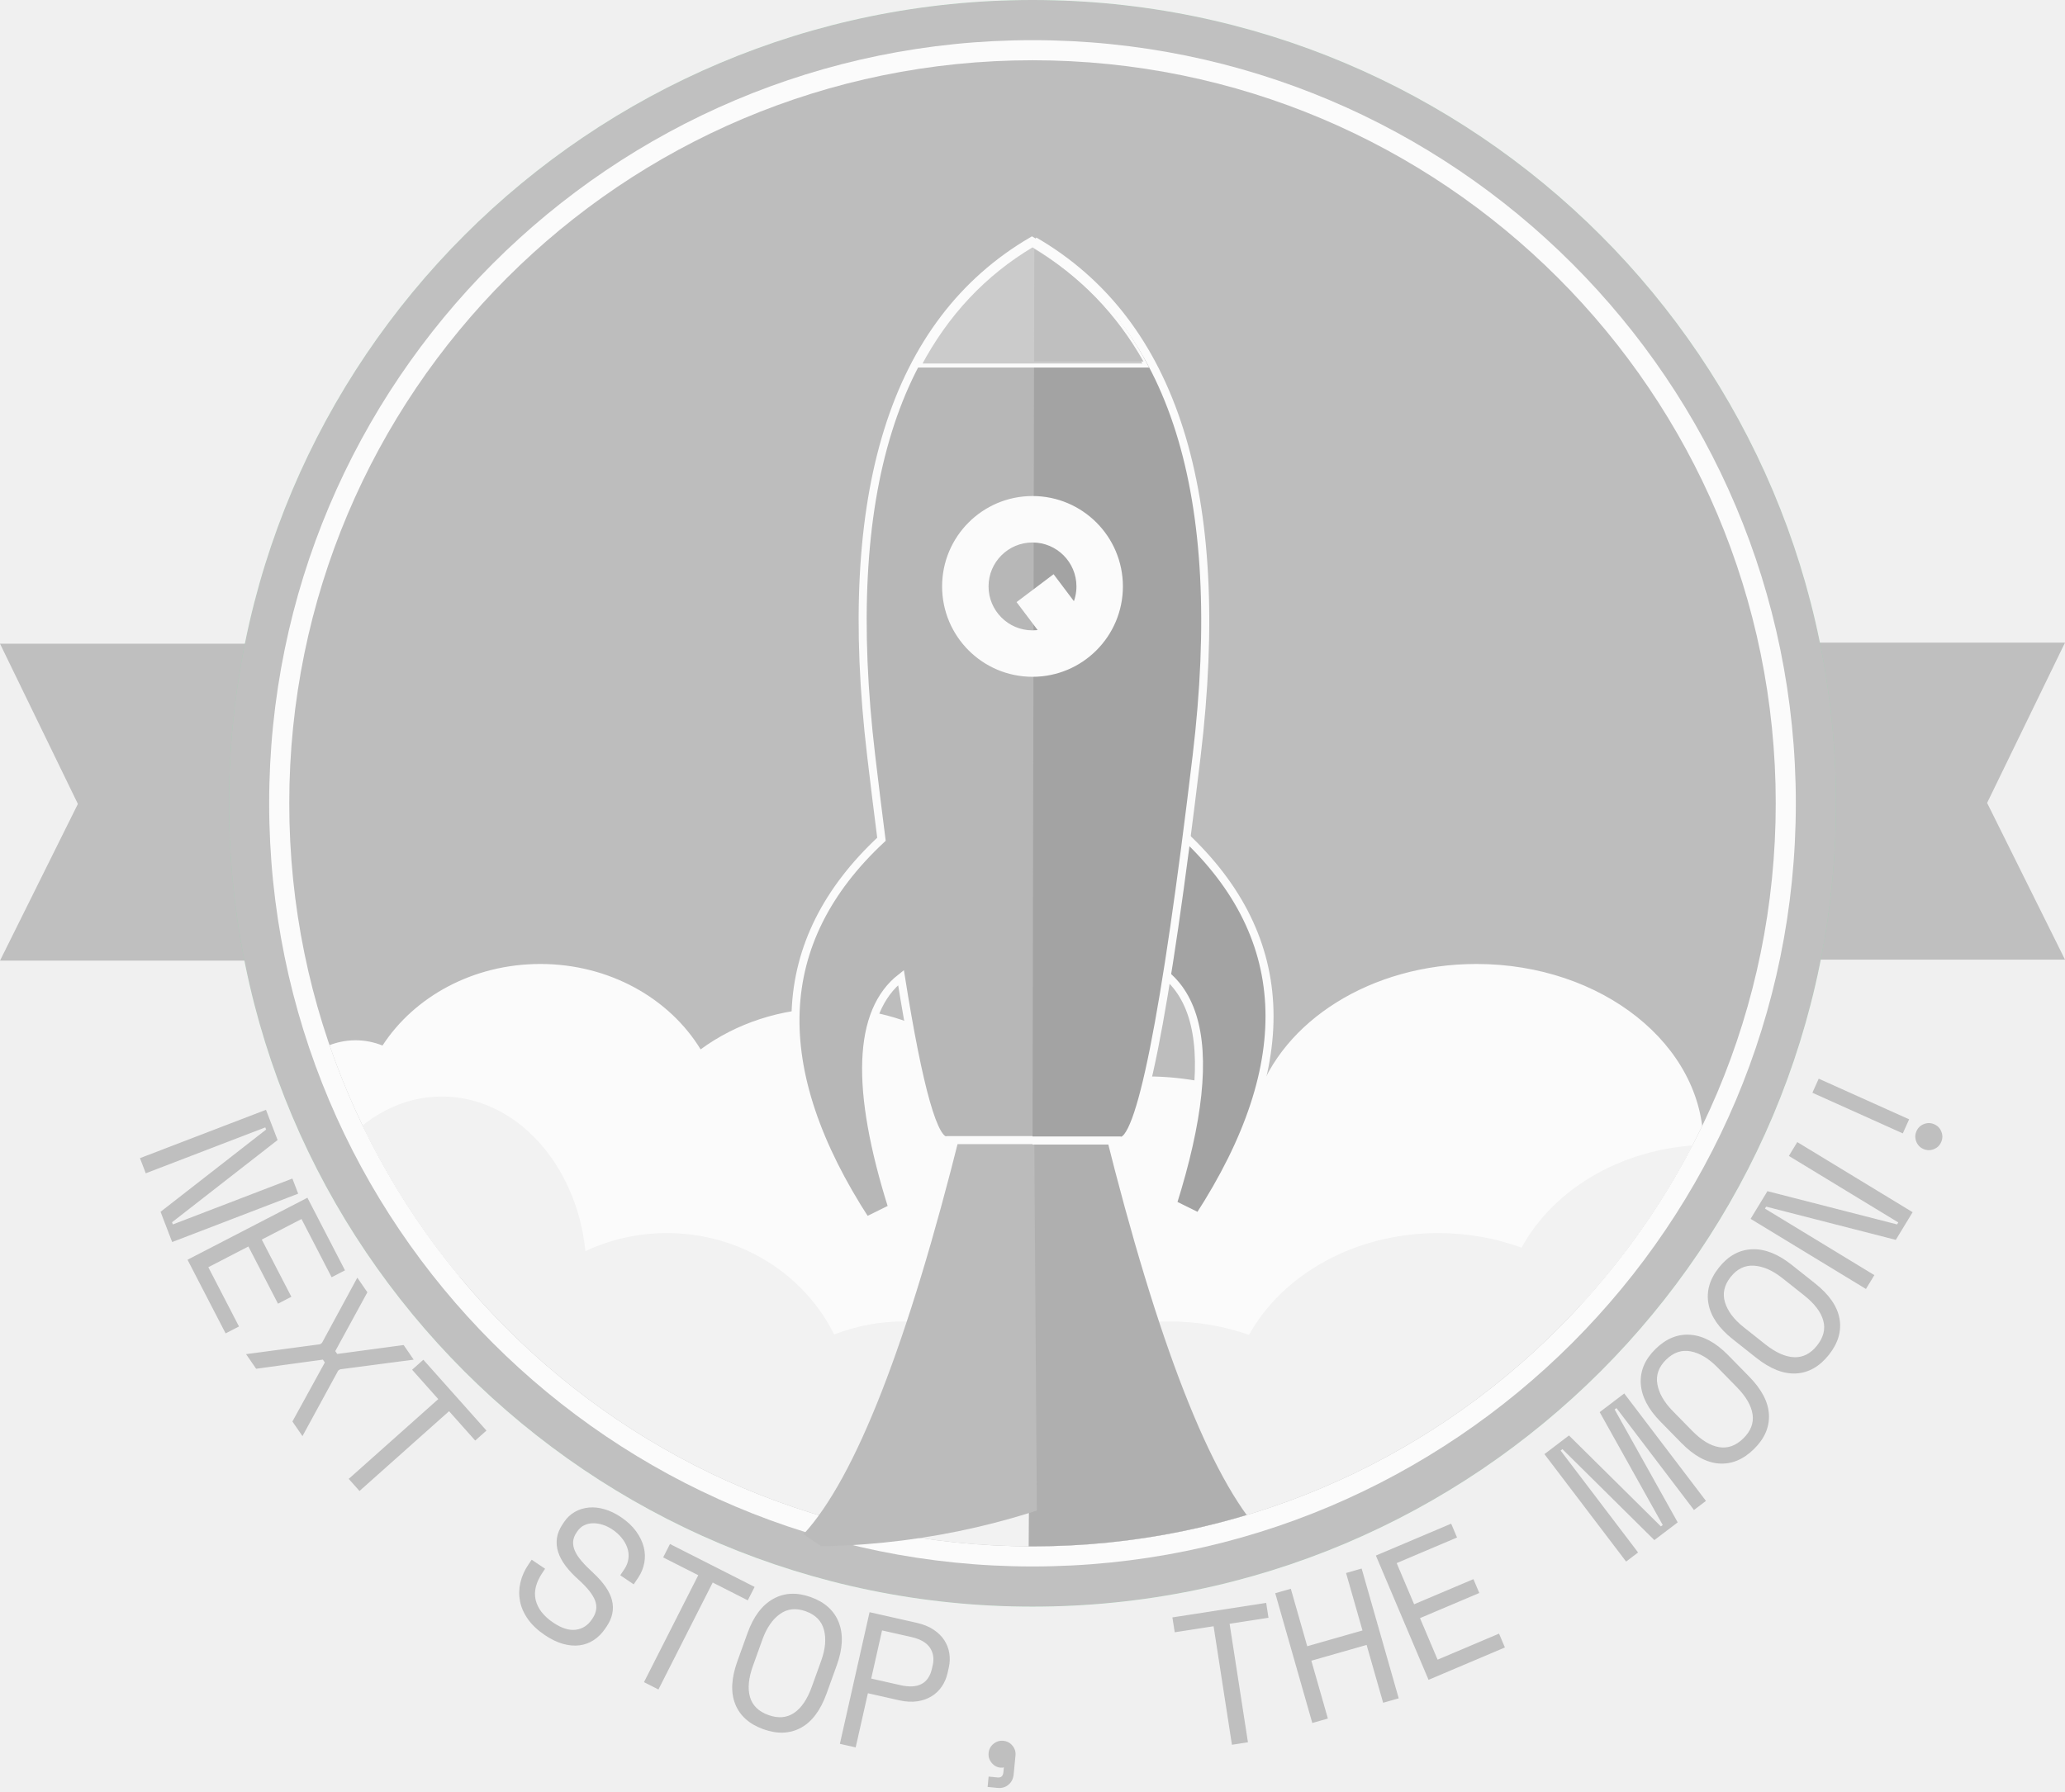
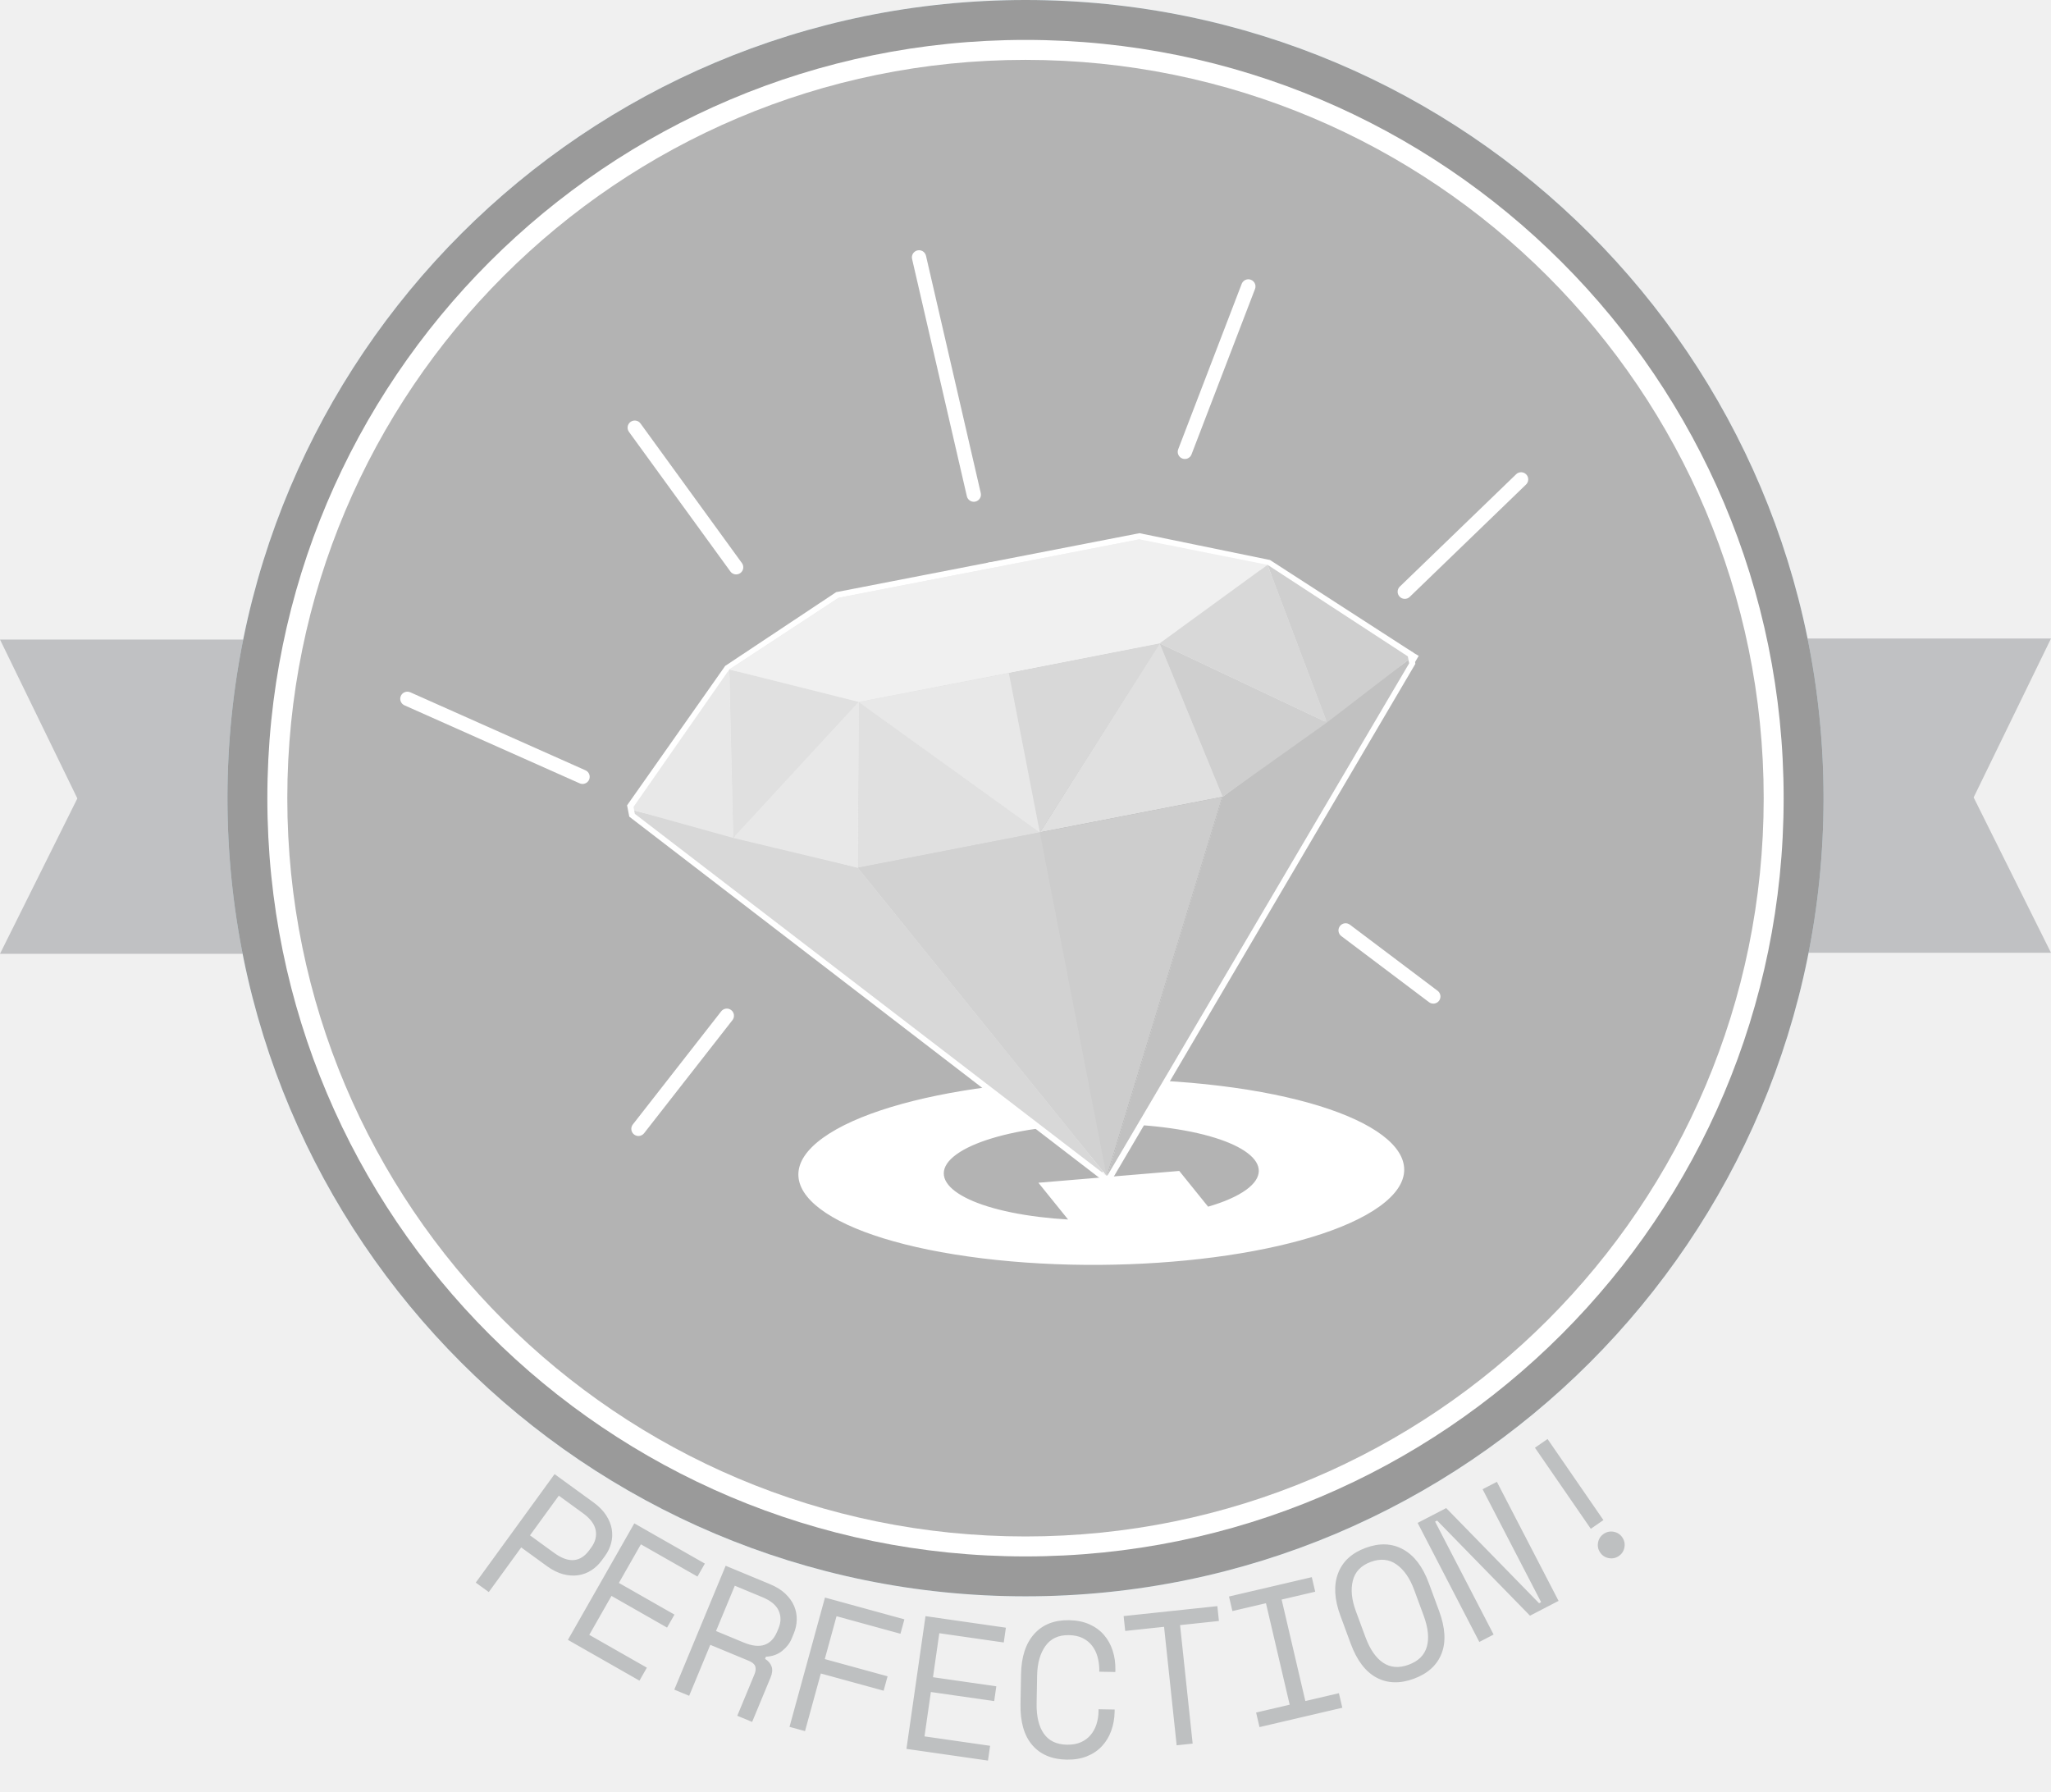
- <svg xmlns="http://www.w3.org/2000/svg" xmlns:xlink="http://www.w3.org/1999/xlink" width="514px" height="446px" viewBox="0 0 514 446" version="1.1">
-   <defs>
-     <circle id="path-1" cx="185" cy="185" r="185" />
-   </defs>
-   <g id="badges" stroke="none" stroke-width="1" fill="none" fill-rule="evenodd" opacity="0.7">
-     <g id="First_badge" transform="translate(-118, -184)">
-       <g id="Group" transform="translate(65, 72)">
-         <g id="text_on-path" transform="translate(311, 312) rotate(69) translate(-311, -312) translate(70, 72)">
-           <circle id="Oval" fill-opacity="0" fill="#7EC595" transform="translate(240, 240) rotate(-270) translate(-240, -240) " cx="240" cy="240" r="240" />
-           <path d="M261.264,478.272 L261.84,478.272 L261.84,446.4 L265.872,446.4 L265.872,480 L257.808,480 L248.112,448.128 L247.536,448.128 L247.536,480 L243.504,480 L243.504,446.4 L251.568,446.4 L261.264,478.272 Z M267.639,444.619 L287.865,442.365 L288.28,446.086 L272.06,447.894 L273.294,458.961 L289.227,457.186 L289.642,460.907 L273.708,462.682 L274.952,473.845 L291.458,472.006 L291.873,475.727 L271.36,478.012 L267.639,444.619 Z M294.967,439.124 L305.771,451.831 L306.611,451.629 L310.462,435.4 L314.755,434.368 L310.435,452.339 L310.57,452.899 L322.607,467.038 L318.313,468.07 L307.486,455.269 L306.646,455.471 L302.818,471.793 L298.524,472.825 L302.822,454.761 L302.688,454.201 L290.673,440.155 L294.967,439.124 Z M315.636,432.133 L337.728,423.785 L339.051,427.287 L329.891,430.749 L340.445,458.677 L336.673,460.102 L326.12,432.174 L316.96,435.635 L315.636,432.133 Z M382.305,404.187 C381.681,403.296 380.953,402.634 380.122,402.2 C379.291,401.766 378.418,401.537 377.503,401.514 C376.588,401.49 375.655,401.636 374.703,401.951 C373.752,402.265 372.843,402.726 371.978,403.331 C371.218,403.864 370.566,404.467 370.022,405.14 C369.478,405.814 369.066,406.523 368.786,407.266 C368.505,408.009 368.396,408.76 368.458,409.517 C368.519,410.275 368.798,411.008 369.294,411.715 L369.459,411.951 C369.991,412.711 370.603,413.25 371.293,413.567 C371.984,413.884 372.771,414.017 373.653,413.966 C374.535,413.915 375.522,413.693 376.614,413.299 C377.706,412.906 378.932,412.37 380.292,411.69 C383.488,410.117 386.203,409.476 388.438,409.766 C390.673,410.057 392.524,411.251 393.993,413.348 L394.323,413.82 C395.149,415 395.703,416.223 395.985,417.491 C396.267,418.758 396.256,420.026 395.952,421.293 C395.648,422.561 395.044,423.804 394.14,425.023 C393.235,426.242 392.01,427.393 390.463,428.476 C388.707,429.706 386.975,430.538 385.267,430.972 C383.559,431.406 381.936,431.487 380.399,431.216 C378.861,430.945 377.43,430.365 376.105,429.477 C374.779,428.588 373.612,427.423 372.602,425.981 L371.776,424.802 L375.079,422.489 L375.74,423.433 C377.429,425.844 379.357,427.19 381.525,427.469 C383.693,427.748 385.957,427.061 388.316,425.409 C390.36,423.978 391.584,422.447 391.986,420.818 C392.388,419.188 392.066,417.627 391.02,416.133 L390.855,415.897 C389.845,414.455 388.544,413.726 386.95,413.709 C385.356,413.692 383.247,414.348 380.623,415.678 C379.105,416.467 377.656,417.062 376.276,417.462 C374.896,417.861 373.597,418.029 372.379,417.963 C371.162,417.898 370.04,417.58 369.015,417.008 C367.99,416.437 367.064,415.561 366.238,414.382 L365.908,413.91 C365.156,412.835 364.69,411.696 364.512,410.493 C364.333,409.29 364.414,408.081 364.755,406.865 C365.096,405.65 365.699,404.476 366.565,403.342 C367.432,402.208 368.533,401.173 369.87,400.237 C371.417,399.154 372.956,398.409 374.486,398.001 C376.017,397.593 377.464,397.469 378.826,397.629 C380.188,397.788 381.438,398.221 382.577,398.928 C383.716,399.634 384.671,400.538 385.442,401.639 L386.599,403.29 L383.296,405.603 L382.305,404.187 Z M380.463,391.26 L397.985,375.427 L400.496,378.205 L393.23,384.77 L413.247,406.921 L410.256,409.625 L390.239,387.473 L382.974,394.038 L380.463,391.26 Z M408.058,381.167 C404.764,378.322 402.889,375.329 402.432,372.186 C401.974,369.043 402.959,366.067 405.385,363.257 C407.811,360.448 410.612,359.04 413.788,359.034 C416.964,359.028 420.198,360.448 423.492,363.292 L429.16,368.186 C432.551,371.113 434.451,374.128 434.859,377.229 C435.268,380.33 434.259,383.285 431.834,386.095 C429.408,388.904 426.631,390.333 423.503,390.381 C420.376,390.428 417.117,388.988 413.726,386.06 L408.058,381.167 Z M429,383.648 C430.694,381.686 431.292,379.634 430.795,377.493 C430.298,375.351 428.802,373.203 426.307,371.049 L421.075,366.532 C418.75,364.524 416.45,363.394 414.174,363.141 C411.898,362.888 409.913,363.742 408.219,365.704 C406.525,367.666 405.969,369.754 406.551,371.969 C407.133,374.184 408.586,376.295 410.911,378.303 L416.143,382.82 C418.638,384.974 420.981,386.141 423.172,386.321 C425.363,386.501 427.306,385.61 429,383.648 Z M432.805,358.586 L444.306,366.257 L442.068,369.611 L414.116,350.967 L420.775,340.984 C421.734,339.546 422.774,338.433 423.897,337.643 C425.02,336.853 426.163,336.337 427.326,336.093 C428.488,335.849 429.649,335.854 430.807,336.107 C431.965,336.36 433.05,336.824 434.062,337.499 L435.26,338.298 C436.271,338.973 437.123,339.801 437.815,340.781 C438.507,341.762 438.966,342.847 439.192,344.037 C439.418,345.226 439.382,346.491 439.085,347.831 C438.787,349.171 438.168,350.546 437.227,351.957 L432.805,358.586 Z M429.691,356.509 L433.846,350.279 C436.332,346.552 435.977,343.623 432.783,341.492 L432.064,341.013 C430.653,340.072 429.209,339.772 427.731,340.113 C426.253,340.455 424.884,341.57 423.623,343.461 L419.468,349.69 L429.691,356.509 Z M457.453,335.859 C456.623,335.444 456.061,334.796 455.767,333.916 C455.474,333.036 455.535,332.181 455.95,331.351 C456.365,330.521 457.013,329.959 457.893,329.666 C458.773,329.372 459.628,329.433 460.458,329.848 L464.665,331.952 C465.638,332.439 466.286,333.147 466.608,334.077 C466.93,335.008 466.848,335.959 466.361,336.932 L465.266,339.122 L462.948,337.963 L463.957,335.945 C464.343,335.172 464.107,334.571 463.248,334.142 L462.175,333.605 C462.147,333.877 462.068,334.142 461.939,334.399 C461.538,335.201 460.898,335.748 460.018,336.041 C459.138,336.335 458.283,336.274 457.453,335.859 Z M442.344,281.055 L447.336,257.972 L450.996,258.764 L448.926,268.334 L478.107,274.646 L477.255,278.587 L448.073,272.275 L446.004,281.846 L442.344,281.055 Z M445.894,255.004 L446.25,250.988 L461.072,252.301 L462.334,238.053 L447.513,236.74 L447.868,232.723 L481.337,235.689 L480.981,239.705 L466.064,238.383 L464.801,252.632 L479.719,253.954 L479.363,257.97 L445.894,255.004 Z M446.121,228.257 L445.423,207.917 L449.164,207.788 L449.725,224.099 L460.854,223.716 L460.304,207.694 L464.045,207.565 L464.596,223.588 L475.821,223.202 L475.251,206.604 L478.993,206.476 L479.701,227.103 L446.121,228.257 Z M437.578,180.04 L435.43,172.667 L464.769,159.422 L464.608,158.869 L432.745,163.45 L430.598,156.076 L462.857,146.68 L463.904,150.275 L433.304,159.187 L433.465,159.74 L465.327,155.16 L467.367,162.165 L438.029,175.409 L438.19,175.962 L468.79,167.05 L469.837,170.644 L437.578,180.04 Z M440.326,150.196 C436.333,151.927 432.822,152.314 429.793,151.36 C426.764,150.406 424.511,148.225 423.036,144.819 C421.56,141.413 421.51,138.279 422.885,135.416 C424.26,132.554 426.944,130.257 430.938,128.527 L437.809,125.55 C441.919,123.769 445.46,123.368 448.43,124.348 C451.401,125.328 453.624,127.521 455.099,130.927 C456.575,134.333 456.655,137.455 455.338,140.292 C454.022,143.129 451.308,145.438 447.197,147.22 L440.326,150.196 Z M451.664,132.416 C450.634,130.037 449.046,128.606 446.901,128.123 C444.756,127.64 442.172,128.054 439.147,129.364 L432.805,132.112 C429.986,133.333 427.968,134.914 426.751,136.854 C425.534,138.793 425.441,140.953 426.471,143.331 C427.501,145.709 429.141,147.118 431.388,147.556 C433.636,147.995 436.169,147.604 438.988,146.382 L445.33,143.634 C448.354,142.324 450.424,140.721 451.538,138.826 C452.653,136.931 452.695,134.794 451.664,132.416 Z M427.614,126.047 C423.868,128.261 420.432,129.083 417.308,128.513 C414.183,127.944 411.677,126.061 409.788,122.865 C407.9,119.669 407.46,116.566 408.468,113.554 C409.476,110.542 411.853,107.929 415.6,105.715 L422.046,101.906 C425.903,99.627 429.366,98.788 432.435,99.39 C435.505,99.993 437.984,101.891 439.872,105.087 C441.761,108.283 442.228,111.37 441.276,114.349 C440.323,117.329 437.918,119.958 434.061,122.237 L427.614,126.047 Z M436.649,106.992 C435.33,104.76 433.577,103.539 431.388,103.326 C429.2,103.114 426.687,103.847 423.85,105.523 L417.899,109.04 C415.254,110.603 413.449,112.422 412.483,114.499 C411.517,116.575 411.693,118.729 413.012,120.96 C414.33,123.192 416.132,124.385 418.417,124.54 C420.702,124.696 423.166,123.992 425.811,122.429 L431.762,118.912 C434.599,117.235 436.453,115.387 437.322,113.368 C438.192,111.349 437.968,109.223 436.649,106.992 Z M415.639,77.596 L415.286,77.14 L390.068,96.63 L387.603,93.44 L414.188,72.893 L419.119,79.274 L399.83,106.436 L400.183,106.891 L425.401,87.401 L427.866,90.591 L401.281,111.138 L396.35,104.758 L415.639,77.596 Z M400.436,64.77 C399.778,65.424 398.985,65.749 398.057,65.746 C397.129,65.743 396.338,65.412 395.685,64.753 C395.031,64.095 394.705,63.301 394.709,62.374 C394.712,61.446 395.043,60.655 395.702,60.001 C396.36,59.348 397.153,59.022 398.081,59.026 C399.009,59.029 399.8,59.36 400.454,60.019 C401.107,60.677 401.433,61.47 401.429,62.398 C401.426,63.326 401.095,64.117 400.436,64.77 Z M374.779,82.802 L392.288,65.42 L394.993,68.145 L377.484,85.527 L374.779,82.802 Z" id="NEXT-STOP,-THE-MOON!" fill="#AAAAAA" />
-         </g>
-         <path d="M314.679,350.918 L567,350.918 L547.613,311.899 L567,272 L308.388,272 L308.378,272.256 L53,272.256 L72.387,312.155 L53,351.174 L314.689,351.174 L314.679,350.918 Z" id="Combined-Shape" fill="#AAAAAA" />
-         <g id="icon" transform="translate(110, 112)">
-           <circle id="Oval" fill="#7EC595" cx="200" cy="200" r="200" />
-           <circle id="Oval" fill="#FFFFFF" cx="200" cy="200" r="190" />
-           <g id="clouds+fire" transform="translate(15, 15)">
-             <mask id="mask-2" fill="white">
-               <use xlink:href="#path-1" />
-             </mask>
-             <use id="Mask" fill="#66C3C2" xlink:href="#path-1" />
-             <path d="M268.173,309.396 C261.837,328.731 239.761,343 213.5,343 C191.4,343 172.263,332.894 162.978,318.167 C154.871,323.109 145.064,326 134.5,326 C114.07,326 96.473,315.189 88.521,299.638 C81.147,304.278 72.176,307 62.5,307 C45.38,307 30.469,298.48 22.703,285.889 C20.754,286.61 18.668,287 16.5,287 C5.73,287 -3,277.374 -3,265.5 C-3,253.626 5.73,244 16.5,244 C18.858,244 21.119,244.462 23.212,245.307 C31.109,233.159 45.747,225 62.5,225 C79.69,225 94.653,233.589 102.392,246.265 C111.119,239.852 122.305,236 134.5,236 C154.633,236 172.014,246.498 180.125,261.686 C189.477,256.225 201.015,253 213.5,253 C223.413,253 232.729,255.033 240.827,258.604 C247.163,239.269 269.239,225 295.5,225 C326.704,225 352,245.147 352,270 C352,294.853 326.704,315 295.5,315 C285.587,315 276.271,312.967 268.173,309.396 Z" id="Combined-Shape" fill="#FFFFFF" mask="url(#mask-2)" />
-             <path d="M306.732,295.636 C300.38,293.297 293.369,292 286,292 C265.167,292 247.195,302.366 238.896,317.336 C232.768,315.186 226.048,314 219,314 C205.51,314 193.221,318.346 183.98,325.474 C175.805,318.346 164.933,314 153,314 C146.852,314 140.986,315.154 135.625,317.247 C128.264,302.326 112.393,292 94,292 C86.722,292 79.838,293.617 73.721,296.495 C71.505,274.793 56.357,258 38,258 C18.118,258 2,277.699 2,302 C2,326.301 18.118,346 38,346 C41.748,346 45.361,345.3 48.759,344.001 C52.692,364.482 71.452,380 94,380 C100.148,380 106.014,378.846 111.375,376.753 C118.736,391.674 134.607,402 153,402 C164.933,402 175.805,397.654 183.98,390.526 C193.221,397.654 205.51,402 219,402 C239.833,402 257.805,391.634 266.104,376.664 C272.232,378.814 278.952,380 286,380 C306.972,380 325.044,369.495 333.268,354.364 C339.62,356.703 346.631,358 354,358 C382.719,358 406,338.301 406,314 C406,289.699 382.719,270 354,270 C333.028,270 314.956,280.505 306.732,295.636 Z" id="Combined-Shape" fill="#F2F2F2" mask="url(#mask-2)" />
-             <path d="M203.068,266.783 C216.21,319.537 229.251,352.937 242.191,366.985 C232.218,373.662 227.232,377 227.232,377 C198.411,377 184,377 184,377 L184.782,264 L203.068,266.783 Z" id="Path-6" fill="#EF714F" mask="url(#mask-2)" />
-             <path d="M147.068,266.783 C160.21,319.537 173.251,352.937 186.191,366.985 C176.218,373.662 171.232,377 171.232,377 C142.411,377 128,377 128,377 L128.782,264 L147.068,266.783 Z" id="Path-6" fill="#EF8D4F" mask="url(#mask-2)" transform="translate(157.0953, 320.5) scale(-1, 1) translate(-157.0953, -320.5) " />
+ <svg xmlns="http://www.w3.org/2000/svg" width="514" height="449" viewBox="0 0 514 449">
+   <g fill="none" fill-rule="evenodd" transform="translate(-118 -184)">
+     <g transform="rotate(36 85.907 519.744)">
+       <circle cx="240" cy="240" r="240" fill="none" transform="rotate(90 240 240)" />
+       <path fill="#BEC0C1" d="M248.112,466.176 L248.112,480 L244.08,480 L244.08,446.4 L256.08,446.4 C257.808,446.4 259.312,446.648 260.592,447.144 C261.872,447.64 262.936,448.304 263.784,449.136 C264.632,449.968 265.272,450.936 265.704,452.04 C266.136,453.144 266.352,454.304 266.352,455.52 L266.352,456.96 C266.352,458.176 266.136,459.344 265.704,460.464 C265.272,461.584 264.624,462.568 263.76,463.416 C262.896,464.264 261.824,464.936 260.544,465.432 C259.264,465.928 257.776,466.176 256.08,466.176 L248.112,466.176 Z M248.112,462.432 L255.6,462.432 C260.08,462.432 262.32,460.512 262.32,456.672 L262.32,455.808 C262.32,454.112 261.768,452.744 260.664,451.704 C259.56,450.664 257.872,450.144 255.6,450.144 L248.112,450.144 L248.112,462.432 Z M267.497,444.638 L287.725,442.398 L288.137,446.119 L271.917,447.915 L273.142,458.984 L289.077,457.219 L289.489,460.941 L273.554,462.705 L274.79,473.869 L291.297,472.041 L291.71,475.762 L271.195,478.034 L267.497,444.638 Z M320.632,467.53 L316.711,468.469 L314.094,457.547 C313.9,456.737 313.564,456.16 313.087,455.814 C312.609,455.467 311.903,455.406 310.969,455.63 L300.793,458.068 L304.014,471.511 L300.093,472.451 L292.265,439.776 L303.934,436.98 C305.615,436.577 307.135,436.468 308.496,436.652 C309.856,436.836 311.045,437.234 312.064,437.845 C313.082,438.457 313.93,439.249 314.608,440.222 C315.285,441.195 315.765,442.273 316.049,443.455 L316.384,444.856 C316.675,446.069 316.631,447.363 316.253,448.737 C315.875,450.111 315.064,451.293 313.82,452.282 L313.954,452.842 C314.925,452.774 315.746,452.972 316.416,453.436 C317.087,453.901 317.553,454.678 317.814,455.767 L320.632,467.53 Z M299.921,454.427 L307.203,452.682 C309.412,452.153 310.94,451.285 311.787,450.079 C312.633,448.872 312.836,447.351 312.396,445.515 L312.195,444.675 C311.8,443.026 310.944,441.824 309.628,441.07 C308.312,440.316 306.549,440.203 304.34,440.733 L297.058,442.477 L299.921,454.427 Z M317.08,431.59 L336.393,424.308 L337.714,427.811 L322.174,433.671 L326.103,444.091 L341.373,438.332 L342.694,441.835 L327.424,447.594 L332.708,461.607 L328.936,463.029 L317.08,431.59 Z M340.201,420.553 L358.198,411.05 L359.946,414.361 L345.514,421.981 L350.714,431.829 L364.891,424.343 L366.639,427.654 L352.462,435.139 L357.706,445.072 L372.393,437.318 L374.141,440.628 L355.889,450.265 L340.201,420.553 Z M387.801,425.782 C388.928,424.993 389.759,424.129 390.293,423.19 C390.827,422.25 391.125,421.281 391.187,420.28 C391.249,419.28 391.116,418.28 390.788,417.28 C390.459,416.28 389.974,415.32 389.332,414.403 L389.002,413.931 L392.307,411.62 L392.637,412.092 C393.609,413.482 394.311,414.933 394.744,416.446 C395.177,417.959 395.303,419.452 395.123,420.925 C394.943,422.399 394.428,423.813 393.579,425.168 C392.731,426.522 391.519,427.75 389.946,428.85 C386.904,430.977 383.861,431.68 380.818,430.957 C377.775,430.234 374.97,428.037 372.402,424.366 L368.112,418.229 C365.618,414.663 364.536,411.3 364.865,408.141 C365.194,404.982 366.88,402.339 369.922,400.212 C371.496,399.112 373.064,398.396 374.628,398.064 C376.192,397.732 377.697,397.734 379.143,398.07 C380.588,398.407 381.947,399.038 383.219,399.964 C384.492,400.89 385.614,402.048 386.586,403.438 L386.916,403.91 L383.611,406.22 L383.281,405.748 C382.631,404.875 381.889,404.106 381.053,403.441 C380.217,402.776 379.319,402.301 378.358,402.016 C377.397,401.731 376.391,401.673 375.338,401.843 C374.285,402.013 373.195,402.492 372.068,403.281 C369.943,404.766 368.891,406.654 368.911,408.943 C368.931,411.233 369.821,413.637 371.581,416.155 L375.542,421.819 C377.43,424.521 379.415,426.228 381.494,426.941 C383.574,427.653 385.676,427.267 387.801,425.782 Z M380.364,391.352 L397.896,375.53 L400.405,378.31 L393.135,384.87 L413.138,407.035 L410.144,409.736 L390.142,387.572 L382.872,394.132 L380.364,391.352 Z M398.843,371.866 L412.781,355.745 L415.614,358.193 L409.963,364.729 L429.715,381.807 L435.366,375.271 L438.199,377.72 L424.26,393.842 L421.428,391.393 L427.078,384.857 L407.326,367.779 L401.675,374.315 L398.843,371.866 Z M424.233,359.331 C420.614,356.914 418.384,354.174 417.544,351.111 C416.703,348.048 417.314,344.974 419.376,341.887 C421.438,338.8 424.044,337.059 427.195,336.662 C430.346,336.265 433.731,337.276 437.35,339.693 L443.577,343.852 C447.302,346.341 449.559,349.098 450.346,352.126 C451.133,355.153 450.496,358.21 448.434,361.296 C446.372,364.383 443.792,366.142 440.694,366.575 C437.597,367.007 434.185,365.979 430.46,363.49 L424.233,359.331 Z M445.32,359.217 C446.76,357.061 447.102,354.952 446.345,352.887 C445.588,350.823 443.839,348.876 441.098,347.045 L435.35,343.206 C432.796,341.5 430.373,340.661 428.084,340.69 C425.794,340.719 423.929,341.811 422.489,343.967 C421.05,346.122 420.755,348.263 421.605,350.389 C422.455,352.516 424.157,354.432 426.712,356.138 L432.46,359.977 C435.2,361.808 437.669,362.678 439.866,362.587 C442.063,362.495 443.881,361.372 445.32,359.217 Z M462.697,327.549 L462.955,327.034 L434.457,312.761 L436.263,309.155 L466.306,324.203 L462.694,331.413 L429.855,325.809 L429.597,326.324 L458.094,340.597 L456.288,344.202 L426.246,329.155 L429.857,321.945 L462.697,327.549 Z M467.629,308.276 C466.753,307.967 466.116,307.394 465.715,306.557 C465.315,305.721 465.269,304.865 465.578,303.989 C465.886,303.114 466.459,302.476 467.296,302.076 C468.133,301.676 468.989,301.63 469.864,301.938 C470.739,302.247 471.377,302.82 471.777,303.657 C472.178,304.493 472.224,305.349 471.915,306.225 C471.606,307.1 471.033,307.738 470.197,308.138 C469.36,308.538 468.504,308.584 467.629,308.276 Z M440.233,293.014 L463.5,301.221 L462.223,304.842 L438.956,296.635 L440.233,293.014 Z" />
+     </g>
+     <path fill="#C0C1C3" d="M379.679,422.745 L632,422.745 L612.613,383.811 L632,344 L373.388,344 L373.378,344.255 L118,344.255 L137.387,384.066 L118,423 L379.689,423 L379.679,422.745 Z" />
+     <circle cx="375" cy="384" r="200" fill="#FFF" />
+     <g opacity=".5" transform="translate(175 184)">
+       <circle cx="200" cy="200" r="200" fill="#0B435B" />
+       <circle cx="200" cy="200" r="190" fill="#FFF" />
+       <circle cx="200" cy="200" r="185" fill="#009883" />
+       <g transform="rotate(2 -1100.45 976.436)">
+         <path fill="#FFF" d="M111.882,25.082 C119.635,17.879 109.553,12.04 89.364,12.04 C69.174,12.04 46.522,17.879 38.77,25.082 C31.017,32.286 41.099,38.125 61.288,38.125 C63.674,38.125 66.093,38.044 68.519,37.888 L60.01,29.65 L94.681,22.412 L102.95,30.419 C106.752,28.79 109.836,26.984 111.882,25.082 Z M48.33,50.165 C9.504,50.165 -9.884,38.935 5.025,25.082 C19.935,11.23 63.496,0 102.321,0 C141.147,0 160.536,11.23 145.627,25.082 C130.717,38.935 87.156,50.165 48.33,50.165 Z" transform="rotate(5 -2418.77 1499.774)" />
+         <g transform="rotate(-13 560.387 -216.327)">
+           <g transform="matrix(-1 0 0 1 201.854 0)">
+             <polyline fill="#D8D8D8" stroke="#FFF" stroke-width="3" points="87.053 .626 101.456 0 139.768 0 170.066 12.616 200.199 41.58 200.199 43.256 101.456 155 .935 41.033" />
+             <polygon fill="#D8D8D8" points="101.456 26.649 101.456 0 139.768 0 170.066 12.4 139.768 26.571" />
+             <polygon fill="#FDB174" points="139.768 26.571 101.456 67.314 147.93 67.314" />
+             <polygon fill="#FB9676" points="200.199 42.514 200.199 43.4 101.456 155 147.93 67.314" />
+             <polygon fill="#FFCC71" points="177.15 54.029 147.93 67.314 139.768 26.571" />
+             <polygon fill="#FDB174" points="170.066 12.4 177.15 54.029 139.768 26.571" />
+             <polygon fill="#FFCC71" points="170.066 12.4 177.15 54.029 200.199 42.514 200.199 41.629" />
          </g>
-           <g id="Group-3" transform="translate(141, 60)">
-             <path d="M26.269,183.386 C30.722,211.366 34.564,224.856 37.794,223.856 L58.862,223.856 L79.93,223.856 C84.836,225.375 91.15,193.481 98.875,128.175 C106.6,62.869 93.262,20.144 58.862,9.16967792e-11 C24.462,20.144 11.125,62.869 18.849,128.175 C19.718,135.522 20.57,142.446 21.403,148.947 C-5.804,174.305 -7.072,205.989 17.597,244 L24.148,240.769 C14.738,210.985 15.445,191.857 26.269,183.386 Z" id="Combined-Shape" stroke="#FFFFFF" stroke-width="2" fill="#F77877" />
-             <path d="M74.218,177.299 C100.44,177.369 106.996,198.191 93.885,239.768 L100.427,243 C125.449,204.373 123.75,172.275 95.33,146.708 C66.91,121.141 59.873,131.338 74.218,177.299 Z" id="Path" stroke="#FFFFFF" stroke-width="2" fill="#DA5D5C" />
-             <path d="M59.444,0 C94.185,20.152 107.655,62.895 99.854,128.228 C92.053,193.561 85.676,225.468 80.722,223.948 L59,223.948" id="Path-3" stroke="#FFFFFF" stroke-width="2" fill="#DA5D5C" />
-             <g id="Logo-dark" transform="translate(30, 1)" stroke="#FFFFFF">
-               <path d="M0.793,30 C7.583,17.153 16.986,7.153 29,9.14719451e-11 C41.014,7.153 50.417,17.153 57.207,30 L0.793,30 Z" id="Combined-Shape" fill="#FFBA08" />
-               <g transform="translate(7, 63)" id="Combined-Shape" fill="#FFFFFF">
-                 <path d="M32.441,26.683 C33.083,25.254 33.44,23.669 33.44,22 C33.44,15.682 28.318,10.56 22,10.56 C15.682,10.56 10.56,15.682 10.56,22 C10.56,28.318 15.682,33.44 22,33.44 C22.748,33.44 23.478,33.368 24.186,33.231 L18.738,26.001 L27.15,19.662 L32.441,26.683 Z M22,44 C9.85,44 0,34.15 0,22 C0,9.85 9.85,0 22,0 C34.15,0 44,9.85 44,22 C44,34.15 34.15,44 22,44 Z" />
-               </g>
-             </g>
-             <path d="M86.622,30 C79.909,18.111 70.847,8.778 59.434,2 L59.379,30 L86.622,30 Z" id="Combined-Shape" fill="#EBA900" />
+           <g transform="translate(100.146)">
+             <polyline fill="#D8D8D8" stroke="#FFF" stroke-width="3" points=".456 0 38.768 0 69.066 12.616 99.199 41.58 99.199 43.256 .456 155 .456 155" />
+             <polygon fill="#FFE66D" points=".456 26.649 .456 0 38.768 0 69.066 12.4 38.768 26.571" />
+             <polygon fill="#BC8585" points=".456 26.649 38.768 26.571 .456 67.314" />
+             <polygon fill="#FDB174" points="38.768 26.571 .456 67.314 46.93 67.314" />
+             <polygon fill="#764444" points=".456 155 .456 67.314 46.93 67.314" />
+             <polygon fill="#DA5D5C" points="99.199 42.514 99.199 43.4 .456 155 46.93 67.314" />
+             <polygon fill="#F77877" points="76.15 54.029 46.93 67.314 38.768 26.571" />
+             <polygon fill="#FB9676" points="69.066 12.4 76.15 54.029 38.768 26.571" />
+             <polygon fill="#F77877" points="69.066 12.4 76.15 54.029 99.199 42.514 99.199 41.629" />
+           </g>
+           <g transform="matrix(-1 0 0 1 146.987 0)">
+             <polygon fill="#FB9676" points="7.969 26.571 46.501 26.649 84.812 26.571 46.501 67.314" />
+             <polygon fill="#FFCC71" points="46.589 26.649 84.9 26.571 46.589 67.314" />
+             <polygon fill="#EB7A69" points="46.501 67.314 92.974 67.314 46.501 155 0 67.314" />
+             <polygon fill="#F3886F" points="46.589 155 46.589 67.314 93.062 67.314" />
+             <polygon fill="#FFE66D" points="7.969 26.571 7.969 0 84.812 0 115.11 12.4 84.812 26.571" />
          </g>
        </g>
-         <circle id="Oval" fill="#FFFFFF" style="mix-blend-mode: color;" cx="310" cy="312" r="200" />
+         <g fill="#FFF" transform="rotate(-7 292.533 11.347)">
+           <rect width="3.574" height="64.593" x="143.181" y="-.065" rx="1.787" transform="rotate(-8 144.968 32.231)" />
+           <rect width="3.574" height="47.975" x="210.784" y="12.433" rx="1.787" transform="rotate(26 212.571 36.42)" />
+           <rect width="3.574" height="46.815" x="75.374" y="33.447" rx="1.787" transform="rotate(-31 77.16 56.855)" />
+           <rect width="3.574" height="51.633" x="22.57" y="86.871" rx="1.787" transform="rotate(-61 24.357 112.687)" />
+           <rect width="3.574" height="39.55" x="62.121" y="180.505" rx="1.787" transform="rotate(-137 63.908 200.28)" />
+           <rect width="3.574" height="44.099" x="268.648" y="61.293" rx="1.787" transform="rotate(51 270.435 83.343)" />
+           <rect width="3.574" height="31.098" x="240.96" y="172.999" rx="1.787" transform="rotate(132 242.747 188.548)" />
+         </g>
      </g>
    </g>
+     <circle cx="375" cy="384" r="200" fill="#FFF" style="mix-blend-mode:color" />
  </g>
</svg>
